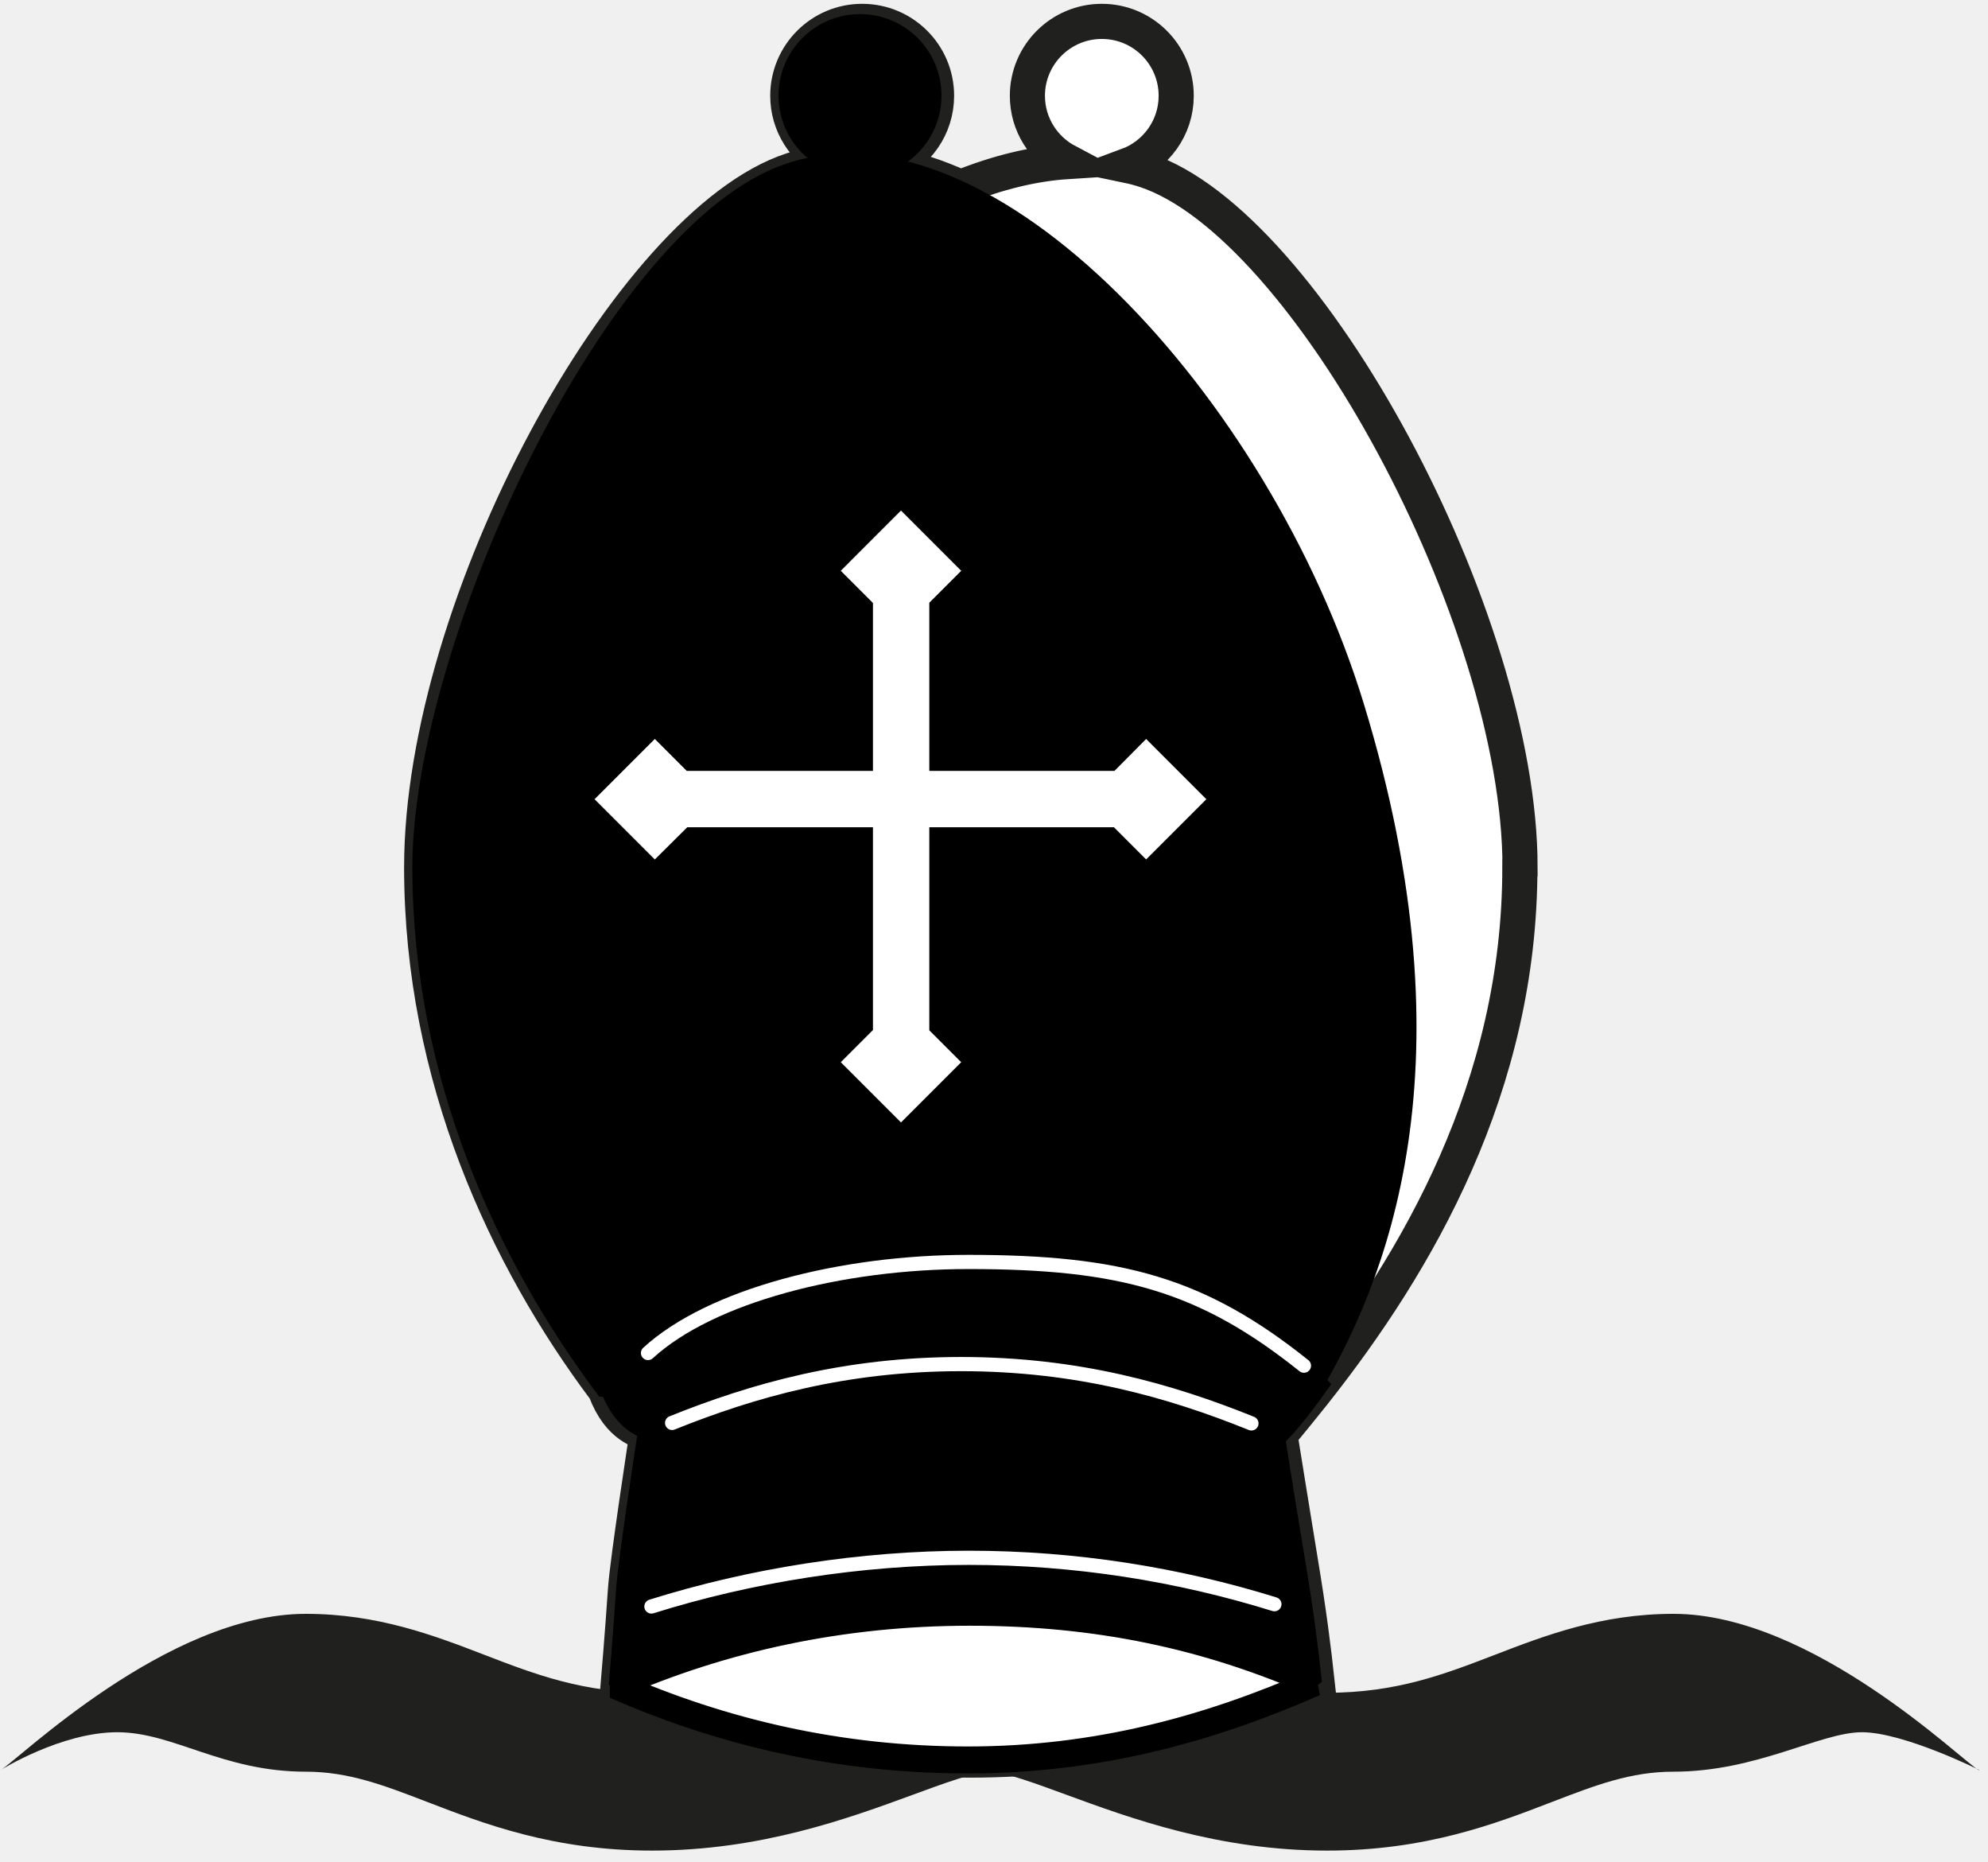
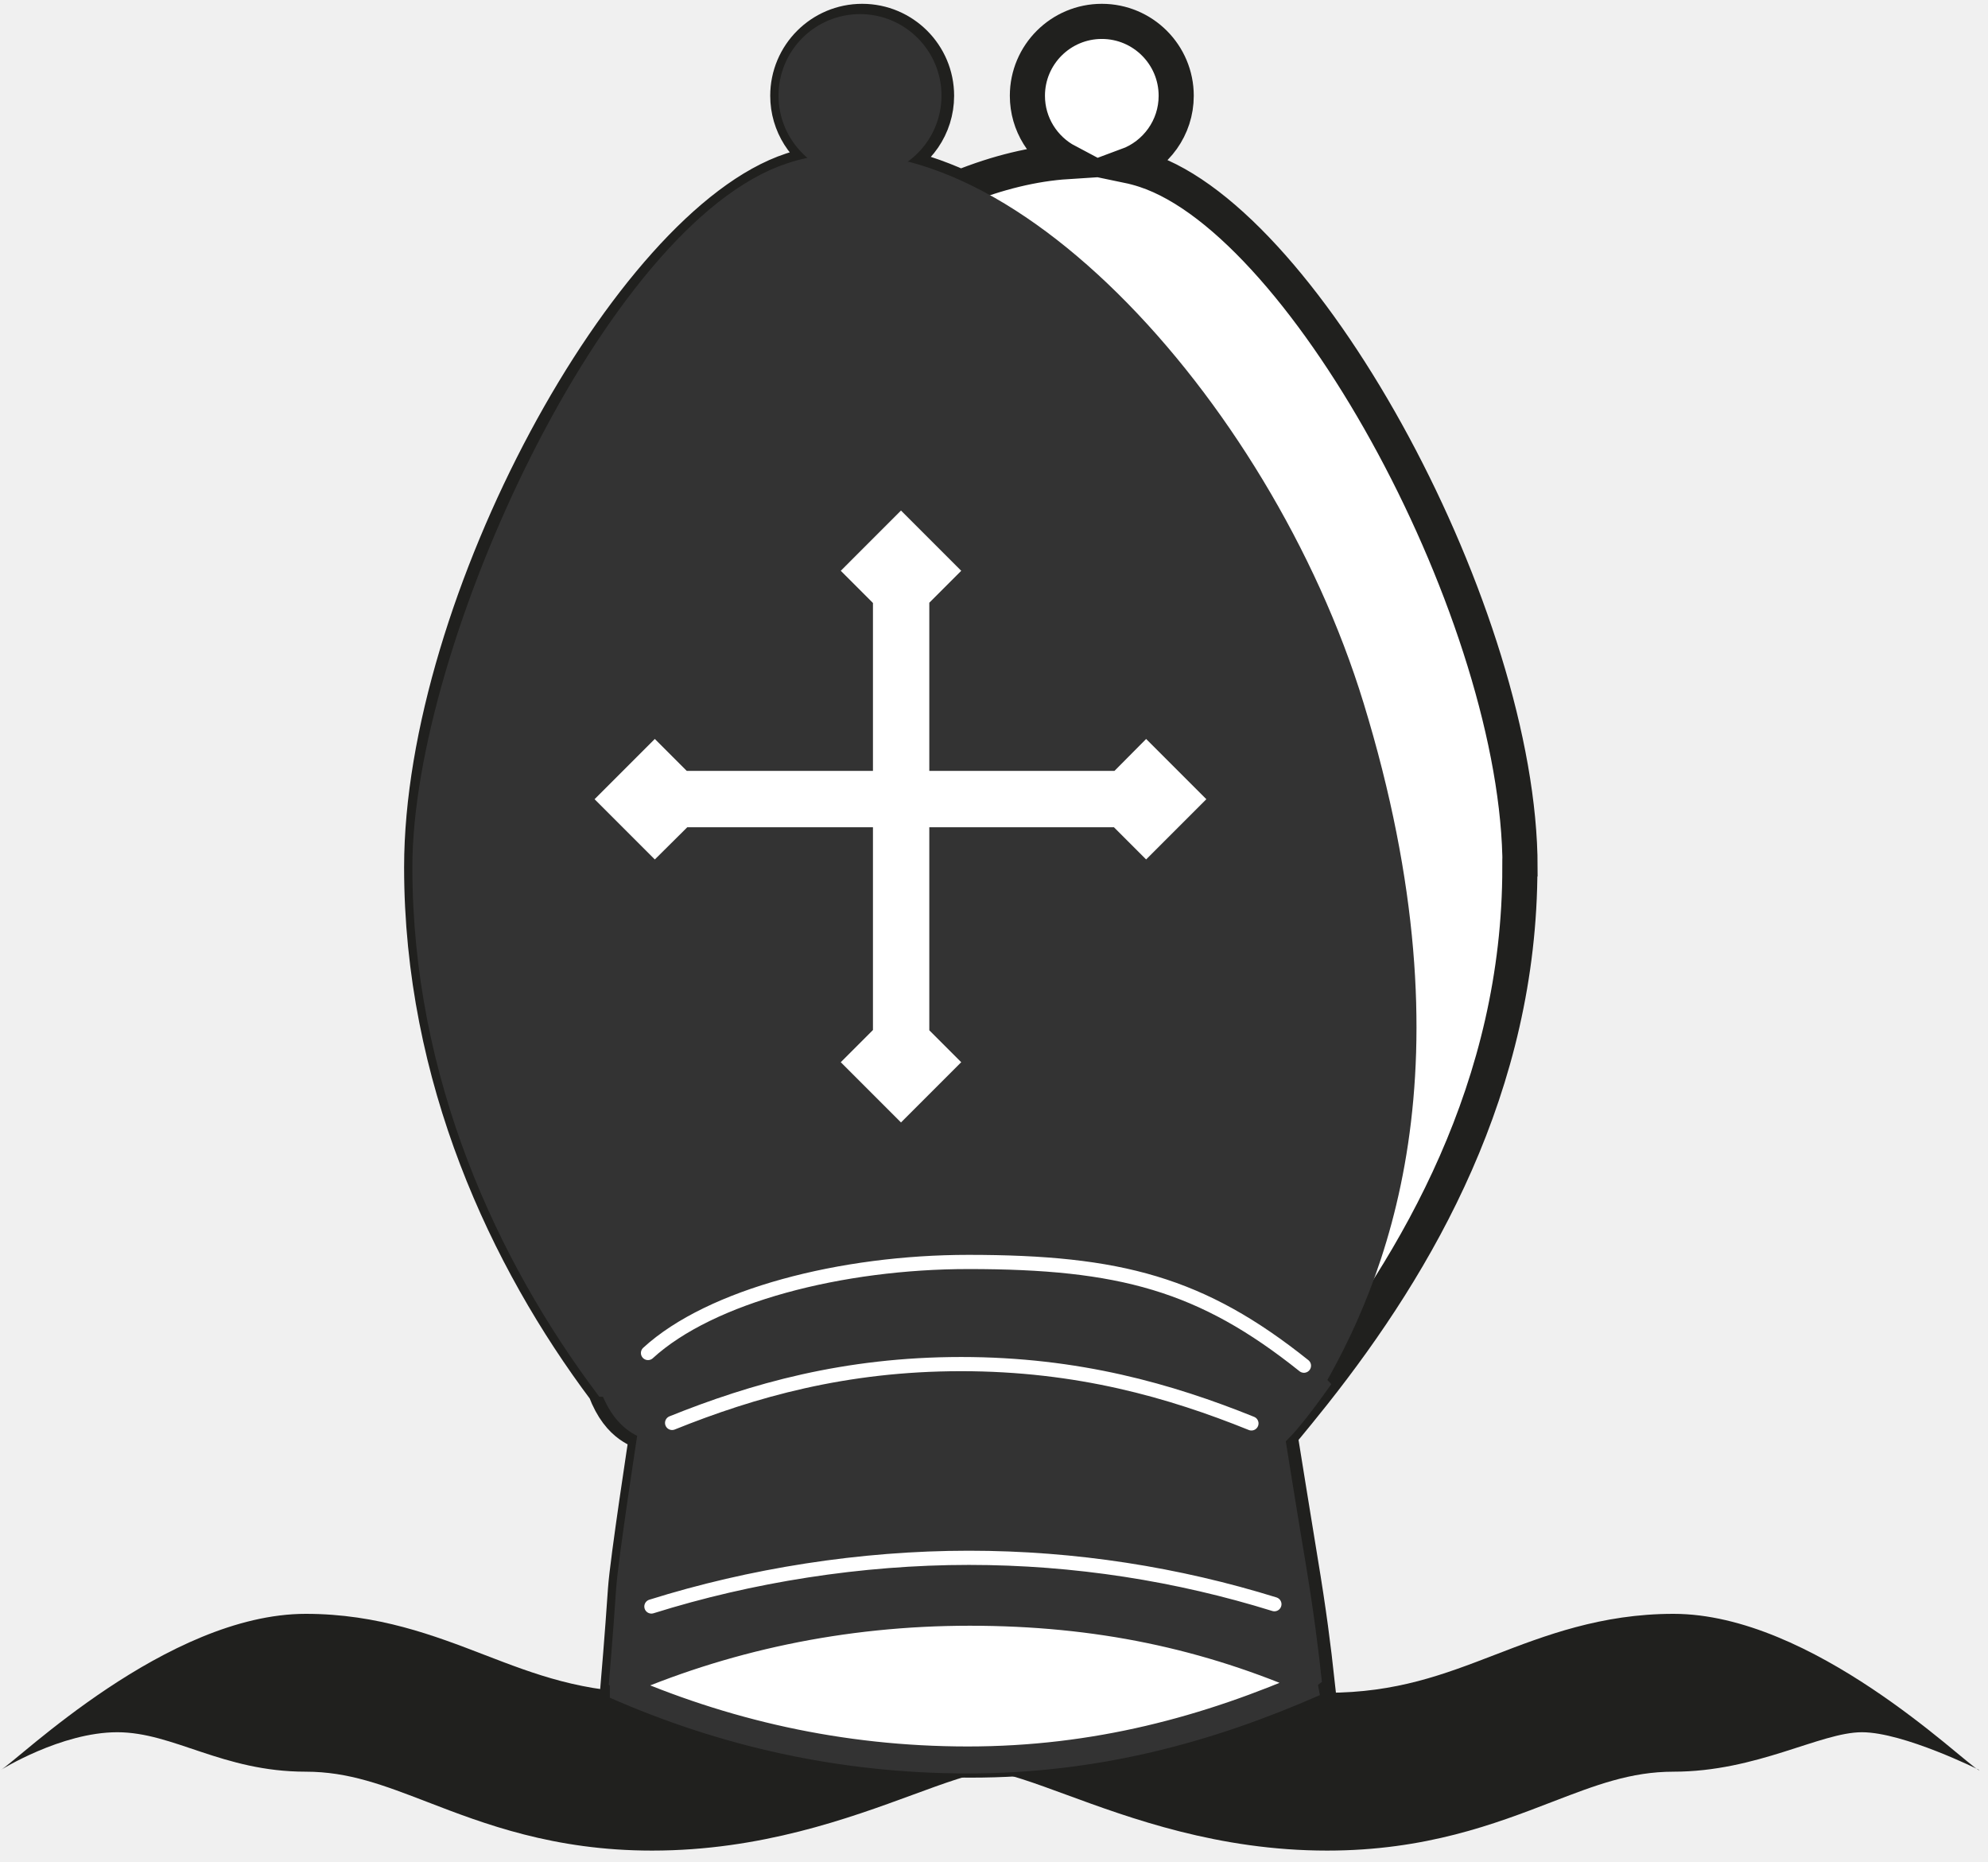
<svg xmlns="http://www.w3.org/2000/svg" width="235" height="220" viewBox="0 0 235 220">
  <g fill="none" fill-rule="evenodd" transform="translate(.069 2.505)">
    <path fill="#20201E" fill-rule="nonzero" d="M233.822,206.683 C231.858,205.611 214.161,188.221 197.749,188.221 C189.216,188.221 182.524,190.796 176.625,193.069 C170.641,195.374 164.99,197.549 156.812,197.549 C147.28,197.549 139.367,194.639 132.382,192.074 C126.751,190.009 121.887,188.221 116.91,188.221 C111.936,188.221 107.072,190.009 101.44,192.074 C94.459,194.639 86.544,197.549 77.012,197.549 C68.832,197.549 63.182,195.373 57.199,193.069 C51.298,190.796 44.608,188.221 36.076,188.221 C19.66,188.221 1.963,205.611 -9.9475983e-14,206.683 C-9.9475983e-14,206.683 7.145,202.213 13.793,202.213 C20.444,202.213 26.203,206.876 36.077,206.876 C41.142,206.876 45.27,208.465 50.499,210.477 C57.123,213.03 65.365,216.201 77.013,216.201 C89.865,216.201 100.274,212.379 107.875,209.589 C111.335,208.317 115.255,206.876 116.911,206.876 C118.573,206.876 122.49,208.317 125.95,209.589 C133.552,212.379 143.96,216.201 156.813,216.201 C168.459,216.201 176.704,213.03 183.327,210.477 C188.554,208.465 192.683,206.876 197.751,206.876 C207.624,206.876 215.107,202.213 220.031,202.213 C224.956,202.213 233.906,206.68 233.906,206.68 L233.822,206.683 Z" />
    <path fill="#FFF" fill-rule="nonzero" stroke="#20201E" stroke-width="4.152" d="M179.615,99.999 C179.615,70.569 154.504,23.917 135.284,17.609 C134.616,17.39 133.927,17.205 133.221,17.058 C136.572,15.815 138.969,12.6 138.969,8.815 C138.969,3.957 135.029,0.022 130.176,0.022 C125.322,0.022 121.379,3.958 121.379,8.815 C121.379,12.19 123.286,15.113 126.075,16.591 C122.135,16.846 117.878,17.87 113.492,19.637 C110.695,18.365 107.911,17.454 105.169,16.955 C108.376,15.645 110.641,12.492 110.641,8.815 C110.641,3.957 106.705,0.022 101.848,0.022 C96.991,0.022 93.055,3.958 93.055,8.815 C93.055,12.245 95.024,15.213 97.891,16.661 C96.402,16.826 94.937,17.134 93.504,17.609 C74.329,23.918 49.776,68.843 49.776,99.999 C49.776,124.845 59.843,146.25 71.462,161.744 C73.192,166.337 75.822,166.472 76.39,167.041 C76.392,167.041 76.394,167.038 76.395,167.038 C76.384,167.114 74.092,182.012 73.868,185.376 C73.522,190.562 73,196.689 73,196.689 C85.678,202.265 99.57,205.504 114.661,205.504 C129.755,205.504 142.962,201.952 155.635,196.379 C155.184,192.234 154.666,188.093 153.629,181.871 C153.088,178.617 151.226,167.032 151.226,167.032 C151.792,166.469 155.211,162.18 155.211,162.18 C167.544,146.607 179.594,125.843 179.594,100.014 L179.615,99.999 Z" />
-     <path fill="#000" fill-rule="nonzero" stroke="#000" stroke-width="1.677" d="M76.707,167.042 C86.989,162.612 98.811,158.728 114.13,158.728 C129.444,158.728 141.262,162.609 151.543,167.033 C152.107,166.471 153.451,165.03 156.227,161.143 C147.577,151.782 134.988,146.638 114.393,146.638 C92.42,146.638 80.425,152.371 71.776,161.745 C73.538,166.307 76.181,166.464 76.747,167.031 L76.707,167.042 Z" />
-     <path fill="#FFF" fill-rule="nonzero" stroke="#000" stroke-linejoin="bevel" stroke-width="3.189" d="M155.296,196.364 C142.617,190.794 129.65,188.032 114.558,188.032 C99.465,188.032 85.338,191.104 72.661,196.674 C85.338,202.251 99.229,205.489 114.322,205.489 C129.423,205.489 142.636,201.934 155.315,196.365 L155.296,196.364 Z" />
-     <path fill="#000" fill-rule="nonzero" stroke="#000" stroke-width="1.677" d="M154.95,162.166 C162.935,148.82 173.441,123.648 160.313,80.811 C149.298,44.87 116.847,9.801 93.241,17.594 C72.305,24.506 49.514,74.012 49.514,99.983 C49.514,124.83 59.577,146.234 71.195,161.728 L154.976,162.137 L154.95,162.166 Z" />
-     <circle cx="101.592" cy="8.794" r="8.794" fill="#000" fill-rule="nonzero" stroke="#000" stroke-width="1.677" />
-     <path fill="#000" fill-rule="nonzero" stroke="#000" stroke-linejoin="bevel" stroke-width="1.677" d="M150.954,167.011 L150.951,167.002 C140.67,162.58 128.843,158.875 113.538,158.875 C98.221,158.875 86.409,162.584 76.125,167.011 C76.125,167.011 73.82,181.982 73.596,185.356 C73.251,190.542 72.73,196.668 72.73,196.668 C85.405,191.098 99.536,188.025 114.623,188.025 C129.426,188.025 142.866,190.987 155.362,196.358 C154.912,192.213 154.393,188.071 153.357,181.85 C152.791,178.578 150.935,166.969 150.935,166.969 L150.954,167.011 Z" />
+     <path fill="#333" fill-rule="nonzero" stroke="#333" stroke-width="1.677" d="M76.707,167.042 C86.989,162.612 98.811,158.728 114.13,158.728 C129.444,158.728 141.262,162.609 151.543,167.033 C152.107,166.471 153.451,165.03 156.227,161.143 C147.577,151.782 134.988,146.638 114.393,146.638 C92.42,146.638 80.425,152.371 71.776,161.745 C73.538,166.307 76.181,166.464 76.747,167.031 L76.707,167.042 Z" />
+     <path fill="#FFF" fill-rule="nonzero" stroke="#333" stroke-linejoin="bevel" stroke-width="3.189" d="M155.296,196.364 C142.617,190.794 129.65,188.032 114.558,188.032 C99.465,188.032 85.338,191.104 72.661,196.674 C85.338,202.251 99.229,205.489 114.322,205.489 C129.423,205.489 142.636,201.934 155.315,196.365 L155.296,196.364 Z" />
+     <path fill="#333" fill-rule="nonzero" stroke="#333" stroke-width="1.677" d="M154.95,162.166 C162.935,148.82 173.441,123.648 160.313,80.811 C149.298,44.87 116.847,9.801 93.241,17.594 C72.305,24.506 49.514,74.012 49.514,99.983 C49.514,124.83 59.577,146.234 71.195,161.728 L154.976,162.137 L154.95,162.166 Z" />
+     <circle cx="101.592" cy="8.794" r="8.794" fill="#333" fill-rule="nonzero" stroke="#333" stroke-width="1.677" />
+     <path fill="#333" fill-rule="nonzero" stroke="#333" stroke-linejoin="bevel" stroke-width="1.677" d="M150.954,167.011 L150.951,167.002 C140.67,162.58 128.843,158.875 113.538,158.875 C98.221,158.875 86.409,162.584 76.125,167.011 C76.125,167.011 73.82,181.982 73.596,185.356 C73.251,190.542 72.73,196.668 72.73,196.668 C85.405,191.098 99.536,188.025 114.623,188.025 C129.426,188.025 142.866,190.987 155.362,196.358 C154.912,192.213 154.393,188.071 153.357,181.85 C152.791,178.578 150.935,166.969 150.935,166.969 L150.954,167.011 Z" />
    <path stroke="#FFF" stroke-linecap="round" stroke-linejoin="bevel" stroke-width="1.677" d="M150.577,187.083 C139.18,183.543 127.012,181.599 114.457,181.599 C101.688,181.599 88.638,183.679 76.933,187.353" />
    <path stroke="#FFF" stroke-linecap="round" stroke-width="1.677" d="M3.45 19.163C12.973 15.329 23.892 12.21 37.617 12.21 51.414 12.21 62.372 15.363 71.931 19.221M78.138 12.399C66.05 2.731 56.377.14 38.475.14 23.483.14 8.012 4.11.6 10.9" transform="translate(75.931 146.495)" />
-     <polygon fill="#FFF" fill-rule="nonzero" stroke="#000" stroke-width="1.677" points="135.413 83.639 131.323 87.761 110.622 87.761 110.622 69.073 114.743 64.952 106.437 56.646 98.132 64.952 102.284 69.104 102.284 87.761 81.457 87.761 77.336 83.639 69.03 91.945 77.336 100.251 81.52 96.098 102.284 96.098 102.284 118.876 98.132 123.028 106.437 131.334 114.743 123.028 110.622 118.907 110.622 96.098 131.26 96.098 135.413 100.251 143.719 91.945" />
+     <polygon fill="#FFF" fill-rule="nonzero" stroke="#333" stroke-width="1.677" points="135.413 83.639 131.323 87.761 110.622 87.761 110.622 69.073 114.743 64.952 106.437 56.646 98.132 64.952 102.284 69.104 102.284 87.761 81.457 87.761 77.336 83.639 69.03 91.945 77.336 100.251 81.52 96.098 102.284 96.098 102.284 118.876 98.132 123.028 106.437 131.334 114.743 123.028 110.622 118.907 110.622 96.098 131.26 96.098 135.413 100.251 143.719 91.945" />
  </g>
</svg>
